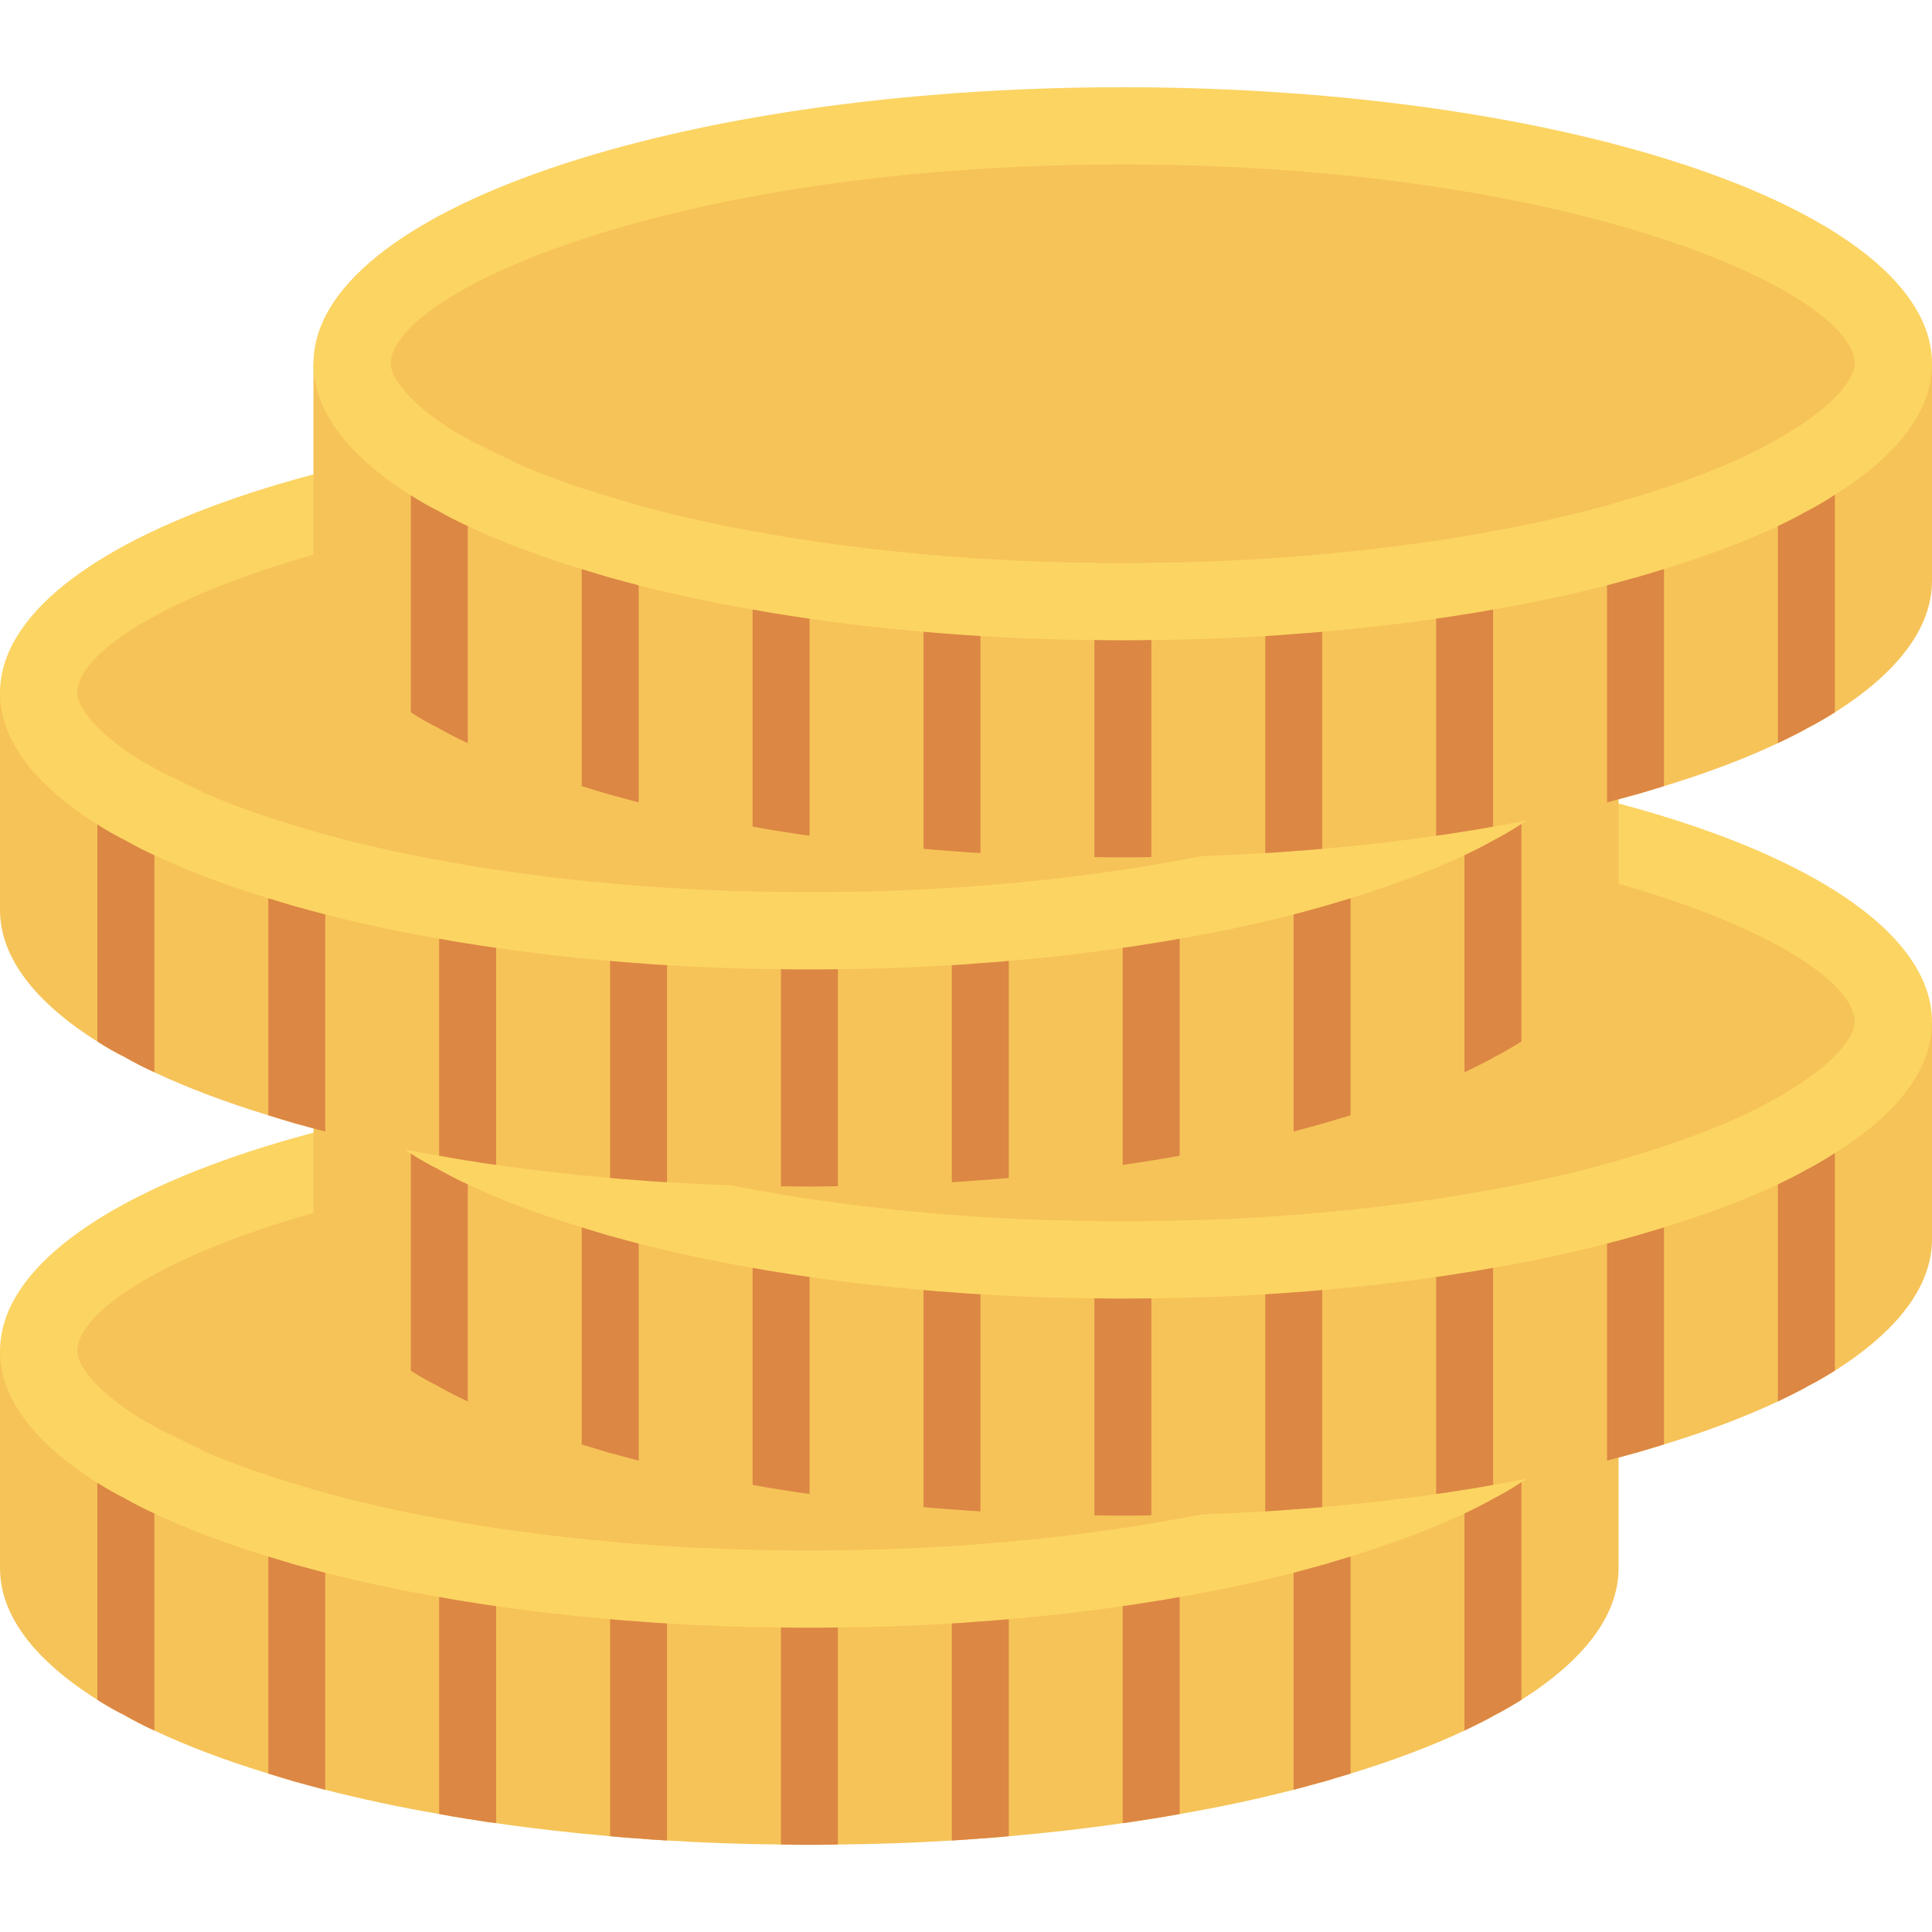
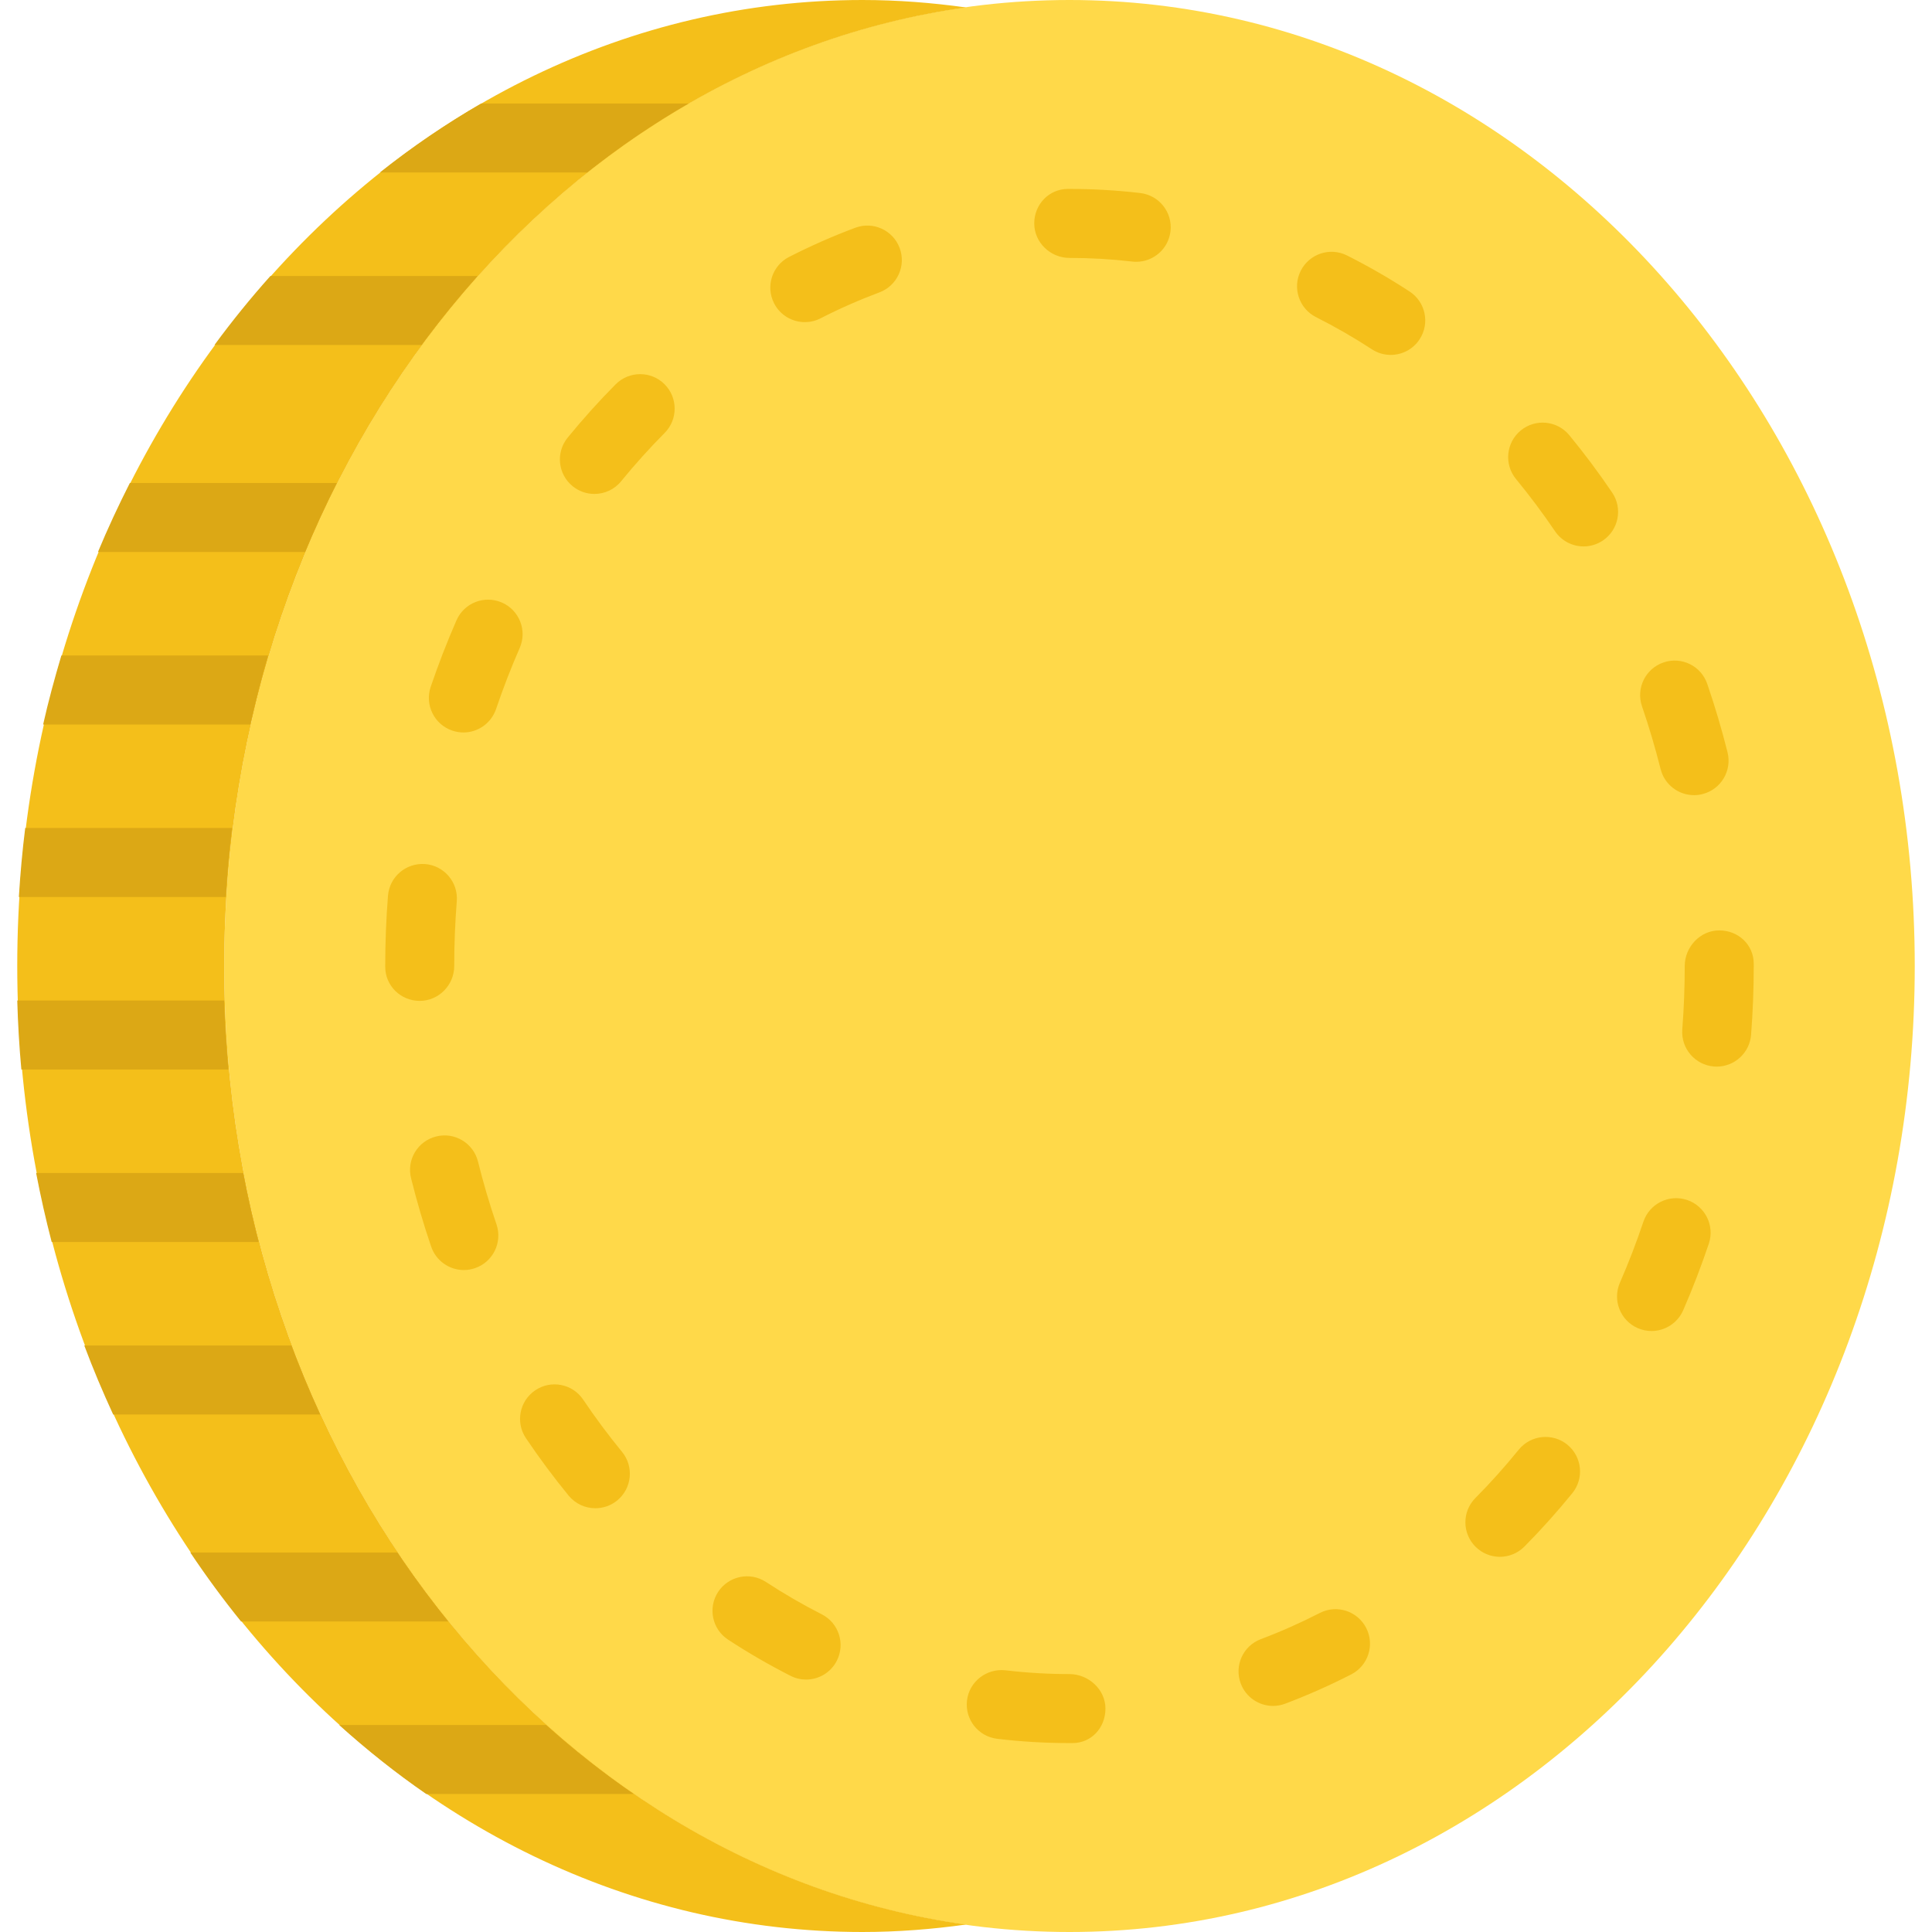
- <svg xmlns="http://www.w3.org/2000/svg" version="1.1" id="Capa_1" x="0px" y="0px" viewBox="0 0 468.293 468.293" style="enable-background:new 0 0 468.293 468.293;" xml:space="preserve">
-   <path style="fill:#F6C358;" d="M392.321,327.514v52.604c0,11.528-8.491,22.367-23.54,31.894c-2.14,1.312-4.418,2.692-6.903,3.935  c0,0-0.069,0-0.069,0.069c-2.14,1.174-4.418,2.279-6.834,3.452c-8.077,3.797-17.397,7.318-27.614,10.424  c-2.278,0.691-4.557,1.38-6.903,2.071h-0.069c-2.209,0.621-4.487,1.242-6.834,1.864c-8.698,2.209-17.88,4.21-27.614,5.868  c-2.278,0.414-4.556,0.828-6.903,1.174h-0.069c-2.278,0.345-4.487,0.758-6.834,1.035c-8.905,1.311-18.087,2.348-27.614,3.175  c-2.278,0.207-4.557,0.415-6.903,0.553h-0.069c-2.278,0.207-4.487,0.346-6.834,0.484c-8.974,0.551-18.225,0.897-27.614,0.966  c-2.278,0.069-4.556,0.069-6.903,0.069h-0.069c-2.347,0-4.556,0-6.834-0.069c-9.389-0.069-18.639-0.415-27.614-0.966  c-2.347-0.138-4.625-0.276-6.903-0.484h-0.069c-2.347-0.138-4.556-0.346-6.834-0.553c-9.527-0.828-18.708-1.864-27.614-3.175  c-2.347-0.276-4.625-0.69-6.903-1.035h-0.069c-2.347-0.346-4.556-0.76-6.834-1.174c-9.734-1.658-18.915-3.659-27.614-5.868  c-2.347-0.622-4.694-1.243-6.903-1.864h-0.069c-2.347-0.691-4.556-1.38-6.834-2.071c-10.217-3.106-19.537-6.627-27.614-10.424  c-2.416-1.104-4.694-2.278-6.903-3.521c0,0-0.069,0-0.069-0.069c-2.416-1.173-4.694-2.484-6.834-3.865  C8.56,402.554,0,391.646,0,380.118v-52.604H392.321z" />
-   <path style="fill:#FCD462;" d="M392.321,327.514c0,11.529-8.491,22.367-23.54,31.756c-2.209,1.449-4.487,2.83-6.973,4.074  c-2.14,1.242-4.418,2.346-6.834,3.52c-8.077,3.797-17.397,7.249-27.614,10.424c-2.278,0.69-4.557,1.381-6.903,2.07h-0.069  c-2.209,0.622-4.487,1.244-6.834,1.864c-8.698,2.21-17.88,4.212-27.614,5.869c-2.278,0.415-4.556,0.828-6.903,1.173h-0.069  c-2.278,0.346-4.487,0.76-6.834,1.036c-8.905,1.312-18.087,2.347-27.614,3.176c-2.278,0.207-4.557,0.414-6.903,0.552h-0.069  c-2.278,0.206-4.487,0.345-6.834,0.483c-8.974,0.553-18.225,0.898-27.614,0.967c-2.278,0.069-4.556,0.069-6.903,0.069h-0.069  c-2.347,0-4.556,0-6.834-0.069c-9.389-0.068-18.639-0.414-27.614-0.967c-2.347-0.138-4.625-0.276-6.903-0.483h-0.069  c-2.347-0.138-4.556-0.345-6.834-0.552c-9.527-0.829-18.708-1.864-27.614-3.176c-2.347-0.276-4.625-0.69-6.903-1.036h-0.069  c-2.347-0.345-4.556-0.758-6.834-1.173c-9.734-1.657-18.915-3.659-27.614-5.869c-2.347-0.62-4.694-1.242-6.903-1.864h-0.069  c-2.347-0.689-4.556-1.38-6.834-2.07c-10.217-3.107-19.537-6.627-27.614-10.424c-2.416-1.105-4.694-2.278-6.903-3.52  c0,0-0.069,0-0.069-0.069c-2.416-1.175-4.694-2.486-6.834-3.866C8.56,349.95,0,339.043,0,327.514  c0-37.002,87.88-67.033,196.195-67.033S392.321,290.512,392.321,327.514z" />
-   <path style="fill:#F6C358;" d="M195.592,375.815c-1.954,0-3.811-0.003-5.726-0.061c-9.034-0.07-17.982-0.384-27.04-0.939  c-2.207-0.131-4.293-0.256-6.378-0.442l-0.835-0.076h-0.326c-1.848-0.119-3.61-0.284-5.415-0.448  c-9.942-0.866-18.613-1.863-26.887-3.079c-1.905-0.232-3.229-0.451-4.543-0.665l-3.723-0.573c-1.387-0.226-4.912-0.872-4.912-0.872  c-8.899-1.512-17.454-3.329-26.366-5.591c-2.064-0.549-4.314-1.143-6.436-1.741l-6.552-1.97c-7.75-2.357-14.893-4.951-21.28-7.732  v-0.058l-10.393-5.067l-3.36-1.89h-0.137c-0.503-0.302-1.012-0.616-1.518-0.942c-11.146-7.009-15.034-13.064-15.034-16.155  c0-17.027,67.375-48.299,177.463-48.299c110.043,0,177.393,31.271,177.393,48.299c0,3.082-3.857,9.085-14.723,15.863  c-2.29,1.497-3.902,2.445-5.442,3.216l-1.027,0.555c-1.704,0.991-3.527,1.857-5.445,2.79c-6.835,3.213-15.317,6.405-25.152,9.463  l-6.485,1.927c-2.122,0.595-4.308,1.192-6.561,1.79c-8.72,2.21-17.271,4.027-25.954,5.506c-1.848,0.335-3.555,0.646-5.268,0.921  l-3.793,0.585c-1.244,0.204-2.485,0.415-3.78,0.567c-8.835,1.29-17.506,2.287-27.064,3.119c-1.979,0.18-3.899,0.354-5.86,0.482  l-1.162,0.076c-2.082,0.186-4.107,0.311-6.253,0.436c-9.113,0.561-18.061,0.875-26.655,0.936c-2.338,0.067-4.299,0.07-6.28,0.07  C196.522,375.815,195.769,375.815,195.592,375.815z" />
-   <g>
-     <path style="fill:#DC8744;" d="M37.416,366.863v52.604c-2.416-1.104-4.694-2.278-6.903-3.521c0,0-0.069,0-0.069-0.069   c-2.416-1.173-4.694-2.484-6.834-3.865v-52.604c2.14,1.38,4.418,2.692,6.834,3.866c0,0.069,0.069,0.069,0.069,0.069   C32.722,364.586,35,365.759,37.416,366.863z" />
-     <path style="fill:#DC8744;" d="M78.837,381.222v52.605c-2.347-0.622-4.694-1.243-6.903-1.864h-0.069   c-2.347-0.691-4.556-1.38-6.834-2.071v-52.604c2.278,0.69,4.487,1.381,6.834,2.07h0.069   C74.143,379.98,76.49,380.602,78.837,381.222z" />
-     <path style="fill:#DC8744;" d="M120.257,389.3v52.604c-2.347-0.276-4.625-0.69-6.903-1.035h-0.069   c-2.347-0.346-4.556-0.76-6.834-1.174v-52.604c2.278,0.415,4.487,0.828,6.834,1.173h0.069   C115.632,388.609,117.91,389.024,120.257,389.3z" />
-     <path style="fill:#DC8744;" d="M161.678,393.511v52.605c-2.347-0.138-4.625-0.276-6.903-0.484h-0.069   c-2.347-0.138-4.556-0.346-6.834-0.553v-52.603c2.278,0.207,4.487,0.414,6.834,0.552h0.069   C157.053,393.234,159.33,393.372,161.678,393.511z" />
-     <path style="fill:#DC8744;" d="M203.098,394.477v52.604c-2.278,0.069-4.556,0.069-6.903,0.069h-0.069c-2.347,0-4.556,0-6.834-0.069   v-52.604c2.278,0.069,4.487,0.069,6.834,0.069h0.069C198.542,394.546,200.82,394.546,203.098,394.477z" />
-     <path style="fill:#DC8744;" d="M244.519,392.476v52.603c-2.278,0.207-4.557,0.415-6.903,0.553h-0.069   c-2.278,0.207-4.487,0.346-6.834,0.484v-52.605c2.347-0.138,4.556-0.276,6.834-0.483h0.069   C239.962,392.889,242.24,392.683,244.519,392.476z" />
-     <path style="fill:#DC8744;" d="M285.939,387.091v52.604c-2.278,0.414-4.556,0.828-6.903,1.174h-0.069   c-2.278,0.345-4.487,0.758-6.834,1.035V389.3c2.347-0.276,4.556-0.69,6.834-1.036h0.069   C281.383,387.919,283.661,387.505,285.939,387.091z" />
-     <path style="fill:#DC8744;" d="M327.36,377.288v52.604c-2.278,0.691-4.557,1.38-6.903,2.071h-0.069   c-2.209,0.621-4.487,1.242-6.834,1.864v-52.605c2.347-0.62,4.625-1.242,6.834-1.864h0.069   C322.803,378.669,325.081,377.978,327.36,377.288z" />
-     <path style="fill:#DC8744;" d="M368.78,359.27v52.742c-2.14,1.312-4.418,2.692-6.903,3.935c0,0-0.069,0-0.069,0.069   c-2.14,1.174-4.418,2.279-6.834,3.452v-52.604c2.416-1.174,4.694-2.278,6.834-3.52C364.293,362.1,366.571,360.719,368.78,359.27z" />
-   </g>
-   <path style="fill:#F6C358;" d="M468.293,247.735v52.604c0,11.528-8.491,22.367-23.54,31.894c-2.14,1.312-4.418,2.692-6.903,3.935  c0,0-0.069,0-0.069,0.069c-2.14,1.174-4.418,2.279-6.834,3.452c-8.077,3.797-17.397,7.318-27.614,10.424  c-2.278,0.691-4.556,1.38-6.903,2.071h-0.069c-2.209,0.621-4.487,1.242-6.834,1.864c-8.698,2.209-17.88,4.21-27.614,5.868  c-2.278,0.414-4.556,0.828-6.903,1.174h-0.069c-2.278,0.345-4.487,0.758-6.834,1.035c-8.905,1.311-18.087,2.348-27.614,3.175  c-2.278,0.207-4.556,0.415-6.903,0.553h-0.069c-2.278,0.207-4.487,0.346-6.834,0.484c-8.974,0.551-18.225,0.897-27.614,0.966  c-2.278,0.069-4.556,0.069-6.903,0.069h-0.069c-2.347,0-4.556,0-6.834-0.069c-9.389-0.069-18.639-0.415-27.614-0.966  c-2.347-0.138-4.625-0.276-6.903-0.484h-0.069c-2.347-0.138-4.556-0.346-6.834-0.553c-9.527-0.828-18.708-1.864-27.614-3.175  c-2.347-0.276-4.625-0.69-6.903-1.035h-0.069c-2.347-0.346-4.556-0.76-6.834-1.174c-9.734-1.658-18.915-3.659-27.614-5.868  c-2.347-0.622-4.694-1.243-6.903-1.864h-0.069c-2.347-0.691-4.556-1.38-6.834-2.071c-10.217-3.106-19.537-6.627-27.614-10.424  c-2.416-1.104-4.694-2.278-6.903-3.521c0,0-0.069,0-0.069-0.069c-2.416-1.173-4.694-2.484-6.834-3.865  c-15.049-9.458-23.61-20.366-23.61-31.894v-52.604H468.293z" />
-   <path style="fill:#FCD462;" d="M468.293,247.735c0,11.529-8.491,22.367-23.54,31.756c-2.209,1.449-4.487,2.83-6.973,4.074  c-2.14,1.242-4.418,2.346-6.834,3.52c-8.077,3.797-17.397,7.249-27.614,10.424c-2.278,0.69-4.556,1.381-6.903,2.071h-0.069  c-2.209,0.622-4.487,1.244-6.834,1.864c-8.698,2.21-17.88,4.212-27.614,5.869c-2.278,0.415-4.556,0.828-6.903,1.173h-0.069  c-2.278,0.346-4.487,0.76-6.834,1.036c-8.905,1.312-18.087,2.347-27.614,3.176c-2.278,0.207-4.556,0.414-6.903,0.552h-0.069  c-2.278,0.206-4.487,0.345-6.834,0.483c-8.974,0.553-18.225,0.898-27.614,0.967c-2.278,0.069-4.556,0.069-6.903,0.069h-0.069  c-2.347,0-4.556,0-6.834-0.069c-9.389-0.068-18.639-0.414-27.614-0.967c-2.347-0.138-4.625-0.276-6.903-0.483h-0.069  c-2.347-0.138-4.556-0.345-6.834-0.552c-9.527-0.829-18.708-1.864-27.614-3.176c-2.347-0.276-4.625-0.69-6.903-1.036h-0.069  c-2.347-0.345-4.556-0.758-6.834-1.173c-9.734-1.657-18.915-3.659-27.614-5.869c-2.347-0.62-4.694-1.242-6.903-1.864h-0.069  c-2.347-0.689-4.556-1.38-6.834-2.071c-10.217-3.107-19.537-6.627-27.614-10.424c-2.416-1.105-4.694-2.278-6.903-3.52  c0,0-0.069,0-0.069-0.069c-2.416-1.175-4.694-2.486-6.834-3.866c-15.049-9.458-23.61-20.365-23.61-31.894  c0-37.002,87.88-67.033,196.195-67.033S468.293,210.732,468.293,247.735z" />
-   <path style="fill:#F6C358;" d="M271.553,296.035c-1.948,0-3.805-0.003-5.713-0.061c-9.091-0.07-18.037-0.384-27.034-0.939  c-2.204-0.131-4.284-0.253-6.36-0.442l-0.848-0.076h-0.348c-1.774-0.113-3.47-0.271-5.201-0.427  c-10.192-0.89-18.863-1.887-27.085-3.101c-1.912-0.232-3.235-0.451-4.552-0.665l-3.723-0.573c-1.43-0.232-4.918-0.869-4.918-0.869  c-8.936-1.524-17.488-3.341-26.351-5.595c-2.07-0.549-4.32-1.143-6.436-1.741l-6.546-1.963c-7.78-2.366-14.924-4.963-21.293-7.738  v-0.073l-10.445-5.076l-3.311-1.863h-0.131c-0.506-0.302-1.015-0.619-1.527-0.948c-11.14-7-15.027-13.055-15.027-16.149  c0-17.027,67.375-48.302,177.463-48.302c110.043,0,177.393,31.274,177.393,48.302c0,3.079-3.857,9.082-14.723,15.86  c-2.305,1.506-3.918,2.454-5.442,3.22l-1.012,0.546c-1.707,0.991-3.534,1.86-5.457,2.793c-6.845,3.22-15.32,6.412-25.152,9.466  c-1.796,0.543-6.488,1.927-6.488,1.927c-2.122,0.595-4.308,1.192-6.561,1.79c-8.677,2.204-17.229,4.021-25.96,5.509  c-1.838,0.335-3.54,0.643-5.25,0.915l-3.82,0.591c-1.238,0.204-2.476,0.412-3.765,0.564c-8.79,1.287-17.457,2.284-27.064,3.119  c-1.991,0.183-3.899,0.357-5.851,0.482l-1.195,0.076c-2.076,0.189-4.091,0.311-6.229,0.436c-9.058,0.561-18.003,0.875-26.655,0.936  c-2.338,0.067-4.299,0.07-6.28,0.07C272.495,296.035,271.732,296.035,271.553,296.035z" />
-   <g>
-     <path style="fill:#DC8744;" d="M113.388,287.084v52.604c-2.416-1.104-4.694-2.278-6.903-3.521c0,0-0.069,0-0.069-0.069   c-2.416-1.173-4.694-2.484-6.834-3.865v-52.604c2.14,1.38,4.418,2.692,6.834,3.866c0,0.069,0.069,0.069,0.069,0.069   C108.694,284.806,110.972,285.979,113.388,287.084z" />
-     <path style="fill:#DC8744;" d="M154.809,301.443v52.605c-2.347-0.622-4.694-1.243-6.903-1.864h-0.069   c-2.347-0.691-4.556-1.38-6.834-2.071v-52.604c2.278,0.69,4.487,1.381,6.834,2.071h0.069   C150.115,300.2,152.462,300.822,154.809,301.443z" />
-     <path style="fill:#DC8744;" d="M196.229,309.52v52.604c-2.347-0.276-4.625-0.69-6.903-1.035h-0.069   c-2.347-0.346-4.556-0.76-6.834-1.174v-52.604c2.278,0.415,4.487,0.828,6.834,1.173h0.069   C191.604,308.83,193.882,309.244,196.229,309.52z" />
-     <path style="fill:#DC8744;" d="M237.65,313.731v52.605c-2.347-0.138-4.625-0.276-6.903-0.484h-0.069   c-2.347-0.138-4.556-0.346-6.834-0.553v-52.603c2.278,0.207,4.487,0.414,6.834,0.552h0.069   C233.025,313.454,235.303,313.593,237.65,313.731z" />
-     <path style="fill:#DC8744;" d="M279.07,314.697v52.604c-2.278,0.069-4.556,0.069-6.903,0.069h-0.069c-2.347,0-4.556,0-6.834-0.069   v-52.604c2.278,0.069,4.487,0.069,6.834,0.069h0.069C274.514,314.766,276.792,314.766,279.07,314.697z" />
-     <path style="fill:#DC8744;" d="M320.491,312.696v52.603c-2.278,0.207-4.556,0.415-6.903,0.553h-0.069   c-2.278,0.207-4.487,0.346-6.834,0.484v-52.605c2.347-0.138,4.556-0.276,6.834-0.483h0.069   C315.934,313.11,318.213,312.903,320.491,312.696z" />
-     <path style="fill:#DC8744;" d="M361.911,307.311v52.604c-2.278,0.414-4.556,0.828-6.903,1.174h-0.069   c-2.278,0.345-4.487,0.758-6.834,1.035V309.52c2.347-0.276,4.556-0.69,6.834-1.036h0.069   C357.355,308.139,359.633,307.726,361.911,307.311z" />
-     <path style="fill:#DC8744;" d="M403.332,297.508v52.604c-2.278,0.691-4.556,1.38-6.903,2.071h-0.069   c-2.209,0.621-4.487,1.242-6.834,1.864v-52.605c2.347-0.62,4.625-1.242,6.834-1.864h0.069   C398.775,298.889,401.053,298.198,403.332,297.508z" />
-     <path style="fill:#DC8744;" d="M444.752,279.49v52.742c-2.14,1.312-4.418,2.692-6.903,3.935c0,0-0.069,0-0.069,0.069   c-2.14,1.174-4.418,2.279-6.834,3.452v-52.604c2.416-1.174,4.694-2.278,6.834-3.52C440.265,282.32,442.543,280.94,444.752,279.49z" />
-   </g>
-   <path style="fill:#F6C358;" d="M392.321,167.955v52.604c0,11.528-8.491,22.367-23.54,31.894c-2.14,1.312-4.418,2.692-6.903,3.935  c0,0-0.069,0-0.069,0.069c-2.14,1.174-4.418,2.279-6.834,3.452c-8.077,3.797-17.397,7.318-27.614,10.424  c-2.278,0.691-4.557,1.38-6.903,2.071h-0.069c-2.209,0.621-4.487,1.242-6.834,1.864c-8.698,2.209-17.88,4.21-27.614,5.868  c-2.278,0.414-4.556,0.828-6.903,1.174h-0.069c-2.278,0.345-4.487,0.758-6.834,1.035c-8.905,1.311-18.087,2.348-27.614,3.175  c-2.278,0.207-4.557,0.415-6.903,0.553h-0.069c-2.278,0.207-4.487,0.346-6.834,0.484c-8.974,0.551-18.225,0.897-27.614,0.966  c-2.278,0.069-4.556,0.069-6.903,0.069h-0.069c-2.347,0-4.556,0-6.834-0.069c-9.389-0.069-18.639-0.415-27.614-0.966  c-2.347-0.138-4.625-0.276-6.903-0.484h-0.069c-2.347-0.138-4.556-0.346-6.834-0.553c-9.527-0.828-18.708-1.864-27.614-3.175  c-2.347-0.276-4.625-0.69-6.903-1.035h-0.069c-2.347-0.345-4.556-0.76-6.834-1.174c-9.734-1.658-18.915-3.659-27.614-5.868  c-2.347-0.622-4.694-1.243-6.903-1.864h-0.069c-2.347-0.691-4.556-1.38-6.834-2.071c-10.217-3.106-19.537-6.627-27.614-10.424  c-2.416-1.104-4.694-2.278-6.903-3.521c0,0-0.069,0-0.069-0.069c-2.416-1.173-4.694-2.484-6.834-3.865  C8.56,242.995,0,232.087,0,220.559v-52.604H392.321z" />
-   <path style="fill:#FCD462;" d="M392.321,167.955c0,11.529-8.491,22.367-23.54,31.756c-2.209,1.449-4.487,2.83-6.973,4.074  c-2.14,1.242-4.418,2.346-6.834,3.52c-8.077,3.797-17.397,7.249-27.614,10.424c-2.278,0.69-4.557,1.381-6.903,2.07h-0.069  c-2.209,0.622-4.487,1.244-6.834,1.864c-8.698,2.21-17.88,4.212-27.614,5.869c-2.278,0.415-4.556,0.828-6.903,1.173h-0.069  c-2.278,0.346-4.487,0.76-6.834,1.036c-8.905,1.312-18.087,2.347-27.614,3.176c-2.278,0.207-4.557,0.414-6.903,0.552h-0.069  c-2.278,0.206-4.487,0.345-6.834,0.483c-8.974,0.553-18.225,0.898-27.614,0.967c-2.278,0.069-4.556,0.069-6.903,0.069h-0.069  c-2.347,0-4.556,0-6.834-0.069c-9.389-0.068-18.639-0.414-27.614-0.967c-2.347-0.138-4.625-0.276-6.903-0.483h-0.069  c-2.347-0.138-4.556-0.345-6.834-0.552c-9.527-0.829-18.708-1.864-27.614-3.176c-2.347-0.276-4.625-0.69-6.903-1.036h-0.069  c-2.347-0.345-4.556-0.758-6.834-1.173c-9.734-1.657-18.915-3.659-27.614-5.869c-2.347-0.62-4.694-1.242-6.903-1.864h-0.069  c-2.347-0.689-4.556-1.38-6.834-2.07c-10.217-3.107-19.537-6.627-27.614-10.424c-2.416-1.105-4.694-2.278-6.903-3.52  c0,0-0.069,0-0.069-0.069c-2.416-1.175-4.694-2.486-6.834-3.866C8.56,190.391,0,179.484,0,167.955  c0-37.002,87.88-67.033,196.195-67.033S392.321,130.953,392.321,167.955z" />
-   <path style="fill:#F6C358;" d="M195.604,216.254c-1.966,0-3.835-0.003-5.762-0.058c-9.061-0.073-18.009-0.387-27.015-0.939  c-2.183-0.131-4.268-0.253-6.354-0.445l-0.848-0.076h-0.348c-1.774-0.113-3.47-0.271-5.201-0.427  c-10.192-0.89-18.863-1.887-27.085-3.101c-1.893-0.232-3.198-0.445-4.497-0.655l-3.774-0.579c-1.387-0.226-4.912-0.872-4.912-0.872  c-8.912-1.515-17.463-3.332-26.36-5.595c-2.082-0.549-4.326-1.143-6.442-1.738l-6.53-1.966c-7.78-2.366-14.927-4.96-21.302-7.738  v-0.073L38.72,186.91l-3.308-1.857h-0.125c-0.506-0.302-1.012-0.616-1.521-0.942c-11.146-7.009-15.034-13.064-15.034-16.155  c0-17.027,67.375-48.302,177.463-48.302c110.043,0,177.393,31.274,177.393,48.302c0,3.079-3.857,9.082-14.723,15.866  c-2.302,1.5-3.921,2.451-5.442,3.213l-1.012,0.546c-1.707,0.991-3.534,1.86-5.457,2.793c-6.845,3.22-15.32,6.412-25.152,9.466  l-6.488,1.93c-2.116,0.595-4.293,1.189-6.537,1.78c-8.732,2.22-17.284,4.037-25.979,5.515c-1.887,0.341-3.631,0.662-5.378,0.939  l-3.729,0.573c-1.229,0.201-2.457,0.409-3.735,0.558c-8.79,1.287-17.457,2.284-27.064,3.119c-1.976,0.18-3.893,0.357-5.848,0.482  l-1.198,0.076c-2.082,0.189-4.107,0.314-6.253,0.442c-9.037,0.555-17.985,0.869-26.637,0.933c-2.32,0.064-4.293,0.067-6.284,0.067  C196.516,216.254,195.778,216.254,195.604,216.254z" />
-   <g>
-     <path style="fill:#DC8744;" d="M37.416,207.304v52.604c-2.416-1.104-4.694-2.278-6.903-3.521c0,0-0.069,0-0.069-0.069   c-2.416-1.173-4.694-2.484-6.834-3.865v-52.604c2.14,1.38,4.418,2.692,6.834,3.866c0,0.069,0.069,0.069,0.069,0.069   C32.722,205.026,35,206.199,37.416,207.304z" />
-     <path style="fill:#DC8744;" d="M78.837,221.663v52.605c-2.347-0.622-4.694-1.243-6.903-1.864h-0.069   c-2.347-0.691-4.556-1.38-6.834-2.071v-52.604c2.278,0.69,4.487,1.381,6.834,2.07h0.069   C74.143,220.421,76.49,221.043,78.837,221.663z" />
-     <path style="fill:#DC8744;" d="M120.257,229.74v52.604c-2.347-0.276-4.625-0.69-6.903-1.035h-0.069   c-2.347-0.345-4.556-0.76-6.834-1.174v-52.604c2.278,0.415,4.487,0.828,6.834,1.173h0.069   C115.632,229.05,117.91,229.465,120.257,229.74z" />
-     <path style="fill:#DC8744;" d="M161.678,233.951v52.605c-2.347-0.138-4.625-0.276-6.903-0.484h-0.069   c-2.347-0.138-4.556-0.346-6.834-0.553v-52.603c2.278,0.207,4.487,0.414,6.834,0.552h0.069   C157.053,233.675,159.33,233.813,161.678,233.951z" />
-     <path style="fill:#DC8744;" d="M203.098,234.918v52.604c-2.278,0.069-4.556,0.069-6.903,0.069h-0.069c-2.347,0-4.556,0-6.834-0.069   v-52.604c2.278,0.069,4.487,0.069,6.834,0.069h0.069C198.542,234.987,200.82,234.987,203.098,234.918z" />
-     <path style="fill:#DC8744;" d="M244.519,232.916v52.603c-2.278,0.207-4.557,0.415-6.903,0.553h-0.069   c-2.278,0.207-4.487,0.346-6.834,0.484v-52.605c2.347-0.138,4.556-0.276,6.834-0.483h0.069   C239.962,233.33,242.24,233.124,244.519,232.916z" />
-     <path style="fill:#DC8744;" d="M285.939,227.531v52.604c-2.278,0.414-4.556,0.828-6.903,1.174h-0.069   c-2.278,0.345-4.487,0.758-6.834,1.035V229.74c2.347-0.276,4.556-0.69,6.834-1.036h0.069   C281.383,228.36,283.661,227.946,285.939,227.531z" />
-     <path style="fill:#DC8744;" d="M327.36,217.728v52.604c-2.278,0.691-4.557,1.38-6.903,2.071h-0.069   c-2.209,0.621-4.487,1.242-6.834,1.864v-52.605c2.347-0.62,4.625-1.242,6.834-1.864h0.069   C322.803,219.109,325.081,218.418,327.36,217.728z" />
-     <path style="fill:#DC8744;" d="M368.78,199.71v52.742c-2.14,1.312-4.418,2.692-6.903,3.935c0,0-0.069,0-0.069,0.069   c-2.14,1.174-4.418,2.279-6.834,3.452v-52.604c2.416-1.174,4.694-2.278,6.834-3.52C364.293,202.54,366.571,201.16,368.78,199.71z" />
-   </g>
-   <path style="fill:#F6C358;" d="M468.293,88.175v52.604c0,11.528-8.491,22.367-23.54,31.894c-2.14,1.312-4.418,2.692-6.903,3.935  c0,0-0.069,0-0.069,0.069c-2.14,1.174-4.418,2.279-6.834,3.452c-8.077,3.797-17.397,7.318-27.614,10.424  c-2.278,0.691-4.556,1.38-6.903,2.071h-0.069c-2.209,0.621-4.487,1.242-6.834,1.864c-8.698,2.209-17.88,4.21-27.614,5.868  c-2.278,0.414-4.556,0.828-6.903,1.174h-0.069c-2.278,0.345-4.487,0.758-6.834,1.035c-8.905,1.311-18.087,2.348-27.614,3.175  c-2.278,0.207-4.556,0.415-6.903,0.553h-0.069c-2.278,0.207-4.487,0.346-6.834,0.484c-8.974,0.551-18.225,0.897-27.614,0.966  c-2.278,0.069-4.556,0.069-6.903,0.069h-0.069c-2.347,0-4.556,0-6.834-0.069c-9.389-0.069-18.639-0.415-27.614-0.966  c-2.347-0.138-4.625-0.276-6.903-0.484h-0.069c-2.347-0.138-4.556-0.346-6.834-0.553c-9.527-0.828-18.708-1.864-27.614-3.175  c-2.347-0.276-4.625-0.69-6.903-1.035h-0.069c-2.347-0.345-4.556-0.76-6.834-1.174c-9.734-1.658-18.915-3.659-27.614-5.868  c-2.347-0.622-4.694-1.243-6.903-1.864h-0.069c-2.347-0.691-4.556-1.38-6.834-2.071c-10.217-3.106-19.537-6.627-27.614-10.424  c-2.416-1.104-4.694-2.278-6.903-3.521c0,0-0.069,0-0.069-0.069c-2.416-1.173-4.694-2.484-6.834-3.865  c-15.049-9.458-23.61-20.366-23.61-31.894V88.175H468.293z" />
-   <path style="fill:#FCD462;" d="M468.293,88.175c0,11.529-8.491,22.367-23.54,31.756c-2.209,1.449-4.487,2.83-6.973,4.074  c-2.14,1.242-4.418,2.346-6.834,3.52c-8.077,3.797-17.397,7.249-27.614,10.424c-2.278,0.69-4.556,1.381-6.903,2.071h-0.069  c-2.209,0.622-4.487,1.244-6.834,1.864c-8.698,2.21-17.88,4.212-27.614,5.869c-2.278,0.415-4.556,0.828-6.903,1.173h-0.069  c-2.278,0.346-4.487,0.76-6.834,1.036c-8.905,1.312-18.087,2.347-27.614,3.176c-2.278,0.207-4.556,0.414-6.903,0.552h-0.069  c-2.278,0.206-4.487,0.345-6.834,0.483c-8.974,0.553-18.225,0.898-27.614,0.967c-2.278,0.069-4.556,0.069-6.903,0.069h-0.069  c-2.347,0-4.556,0-6.834-0.069c-9.389-0.068-18.639-0.414-27.614-0.967c-2.347-0.138-4.625-0.276-6.903-0.483h-0.069  c-2.347-0.138-4.556-0.345-6.834-0.552c-9.527-0.829-18.708-1.864-27.614-3.176c-2.347-0.276-4.625-0.69-6.903-1.036h-0.069  c-2.347-0.345-4.556-0.758-6.834-1.173c-9.734-1.657-18.915-3.659-27.614-5.869c-2.347-0.62-4.694-1.242-6.903-1.864h-0.069  c-2.347-0.689-4.556-1.38-6.834-2.071c-10.217-3.107-19.537-6.627-27.614-10.424c-2.416-1.105-4.694-2.278-6.903-3.52  c0,0-0.069,0-0.069-0.069c-2.416-1.175-4.694-2.486-6.834-3.866c-15.049-9.458-23.61-20.365-23.61-31.894  c0-37.002,87.88-67.033,196.195-67.033S468.293,51.173,468.293,88.175z" />
-   <path style="fill:#F6C358;" d="M271.553,136.477c-1.948,0-3.805-0.003-5.713-0.061c-9.085-0.073-18.034-0.387-27.04-0.939  c-2.198-0.131-4.277-0.256-6.354-0.445l-0.848-0.076h-0.348c-1.774-0.113-3.47-0.271-5.201-0.427  c-10.18-0.89-18.851-1.887-27.091-3.098c-1.86-0.229-3.162-0.445-4.457-0.652l-3.808-0.585c-1.378-0.223-4.921-0.872-4.921-0.872  c-8.905-1.515-17.457-3.332-26.351-5.595c-2.082-0.549-4.326-1.143-6.436-1.738l-6.567-1.97c-7.75-2.357-14.89-4.954-21.271-7.732  v-0.076l-10.445-5.076l-3.311-1.863h-0.134c-0.503-0.299-1.006-0.613-1.506-0.936c-11.159-7.012-15.046-13.067-15.046-16.162  c0-17.027,67.375-48.302,177.463-48.302c110.043,0,177.393,31.274,177.393,48.302c0,3.079-3.857,9.082-14.723,15.866  c-2.302,1.5-3.921,2.451-5.442,3.213l-1.012,0.546c-1.738,1.009-3.601,1.893-5.561,2.848c-6.735,3.165-15.216,6.357-25.052,9.415  l-6.485,1.927c-2.116,0.595-4.293,1.189-6.537,1.78c-8.732,2.22-17.284,4.037-25.979,5.515c-1.912,0.348-3.649,0.665-5.39,0.939  l-3.762,0.579c-1.223,0.201-2.442,0.405-3.713,0.555c-8.774,1.287-17.448,2.28-27.04,3.116c-1.991,0.183-3.899,0.357-5.851,0.482  l-1.195,0.076c-2.076,0.189-4.091,0.314-6.229,0.439c-9.061,0.558-18.009,0.872-26.662,0.936c-2.332,0.067-4.293,0.07-6.274,0.07  C272.495,136.477,271.732,136.477,271.553,136.477z" />
-   <g>
-     <path style="fill:#DC8744;" d="M113.388,127.524v52.604c-2.416-1.104-4.694-2.278-6.903-3.521c0,0-0.069,0-0.069-0.069   c-2.416-1.173-4.694-2.484-6.834-3.865v-52.604c2.14,1.38,4.418,2.692,6.834,3.866c0,0.069,0.069,0.069,0.069,0.069   C108.694,125.246,110.972,126.42,113.388,127.524z" />
-     <path style="fill:#DC8744;" d="M154.809,141.883v52.605c-2.347-0.622-4.694-1.243-6.903-1.864h-0.069   c-2.347-0.691-4.556-1.38-6.834-2.071v-52.604c2.278,0.69,4.487,1.381,6.834,2.071h0.069   C150.115,140.641,152.462,141.263,154.809,141.883z" />
-     <path style="fill:#DC8744;" d="M196.229,149.96v52.604c-2.347-0.276-4.625-0.69-6.903-1.035h-0.069   c-2.347-0.345-4.556-0.76-6.834-1.174v-52.604c2.278,0.415,4.487,0.828,6.834,1.173h0.069   C191.604,149.27,193.882,149.685,196.229,149.96z" />
-     <path style="fill:#DC8744;" d="M237.65,154.171v52.605c-2.347-0.138-4.625-0.276-6.903-0.484h-0.069   c-2.347-0.138-4.556-0.346-6.834-0.553v-52.603c2.278,0.207,4.487,0.414,6.834,0.552h0.069   C233.025,153.895,235.303,154.033,237.65,154.171z" />
-     <path style="fill:#DC8744;" d="M279.07,155.138v52.604c-2.278,0.069-4.556,0.069-6.903,0.069h-0.069c-2.347,0-4.556,0-6.834-0.069   v-52.604c2.278,0.069,4.487,0.069,6.834,0.069h0.069C274.514,155.207,276.792,155.207,279.07,155.138z" />
-     <path style="fill:#DC8744;" d="M320.491,153.137v52.603c-2.278,0.207-4.556,0.415-6.903,0.553h-0.069   c-2.278,0.207-4.487,0.346-6.834,0.484v-52.605c2.347-0.138,4.556-0.276,6.834-0.483h0.069   C315.934,153.55,318.213,153.344,320.491,153.137z" />
-     <path style="fill:#DC8744;" d="M361.911,147.752v52.604c-2.278,0.414-4.556,0.828-6.903,1.174h-0.069   c-2.278,0.345-4.487,0.758-6.834,1.035V149.96c2.347-0.276,4.556-0.69,6.834-1.036h0.069   C357.355,148.58,359.633,148.166,361.911,147.752z" />
-     <path style="fill:#DC8744;" d="M403.332,137.949v52.604c-2.278,0.691-4.556,1.38-6.903,2.071h-0.069   c-2.209,0.621-4.487,1.242-6.834,1.864v-52.605c2.347-0.62,4.625-1.242,6.834-1.864h0.069   C398.775,139.33,401.053,138.639,403.332,137.949z" />
-     <path style="fill:#DC8744;" d="M444.752,119.931v52.742c-2.14,1.312-4.418,2.692-6.903,3.935c0,0-0.069,0-0.069,0.069   c-2.14,1.174-4.418,2.279-6.834,3.452v-52.604c2.416-1.174,4.694-2.278,6.834-3.52C440.265,122.76,442.543,121.38,444.752,119.931z   " />
+ <svg xmlns="http://www.w3.org/2000/svg" version="1.1" id="Capa_1" x="0px" y="0px" viewBox="0 0 56 56" style="enable-background:new 0 0 56 56;" xml:space="preserve">
+   <g id="XMLID_100_">
+     <path id="XMLID_99_" style="fill:#FFD949;" d="M31,56C17.469,56,6.5,43.464,6.5,28S17.469,0,31,0c13.531,0,24.5,12.536,24.5,28   S44.531,56,31,56" />
+     <path id="XMLID_132_" style="fill:#F4BF1A;" d="M6.5,28C6.5,13.698,15.885,1.908,28,0.216C27.016,0.079,26.016,0,25,0   C11.469,0,0.5,12.536,0.5,28S11.469,56,25,56c1.016,0,2.016-0.079,3-0.216C15.885,54.092,6.5,42.302,6.5,28" />
+     <path id="XMLID_115_" style="fill:#F4BF1A;" d="M31.085,50.524h-0.086c-0.7,0-1.405-0.042-2.095-0.124   c-0.549-0.066-0.94-0.563-0.875-1.112c0.066-0.549,0.567-0.932,1.112-0.874c0.612,0.073,1.237,0.11,1.858,0.11   c0.553,0,1.043,0.448,1.043,1C32.042,50.076,31.639,50.524,31.085,50.524 M36.9,49.447c-0.404,0-0.785-0.247-0.936-0.648   c-0.195-0.517,0.066-1.094,0.583-1.288c0.576-0.217,1.151-0.472,1.706-0.757c0.492-0.254,1.094-0.059,1.347,0.433   c0.252,0.491,0.058,1.094-0.434,1.346c-0.623,0.32-1.266,0.604-1.914,0.849C37.137,49.426,37.018,49.447,36.9,49.447    M23.365,48.683c-0.152,0-0.307-0.035-0.452-0.109c-0.615-0.313-1.224-0.664-1.809-1.048c-0.462-0.302-0.591-0.921-0.289-1.384   c0.304-0.461,0.922-0.591,1.385-0.289c0.523,0.343,1.068,0.659,1.618,0.938c0.492,0.25,0.689,0.852,0.439,1.344   C24.081,48.483,23.729,48.683,23.365,48.683 M43.475,45.125c-0.254,0-0.509-0.097-0.704-0.29c-0.392-0.389-0.395-1.022-0.006-1.414   c0.435-0.438,0.858-0.91,1.257-1.402c0.349-0.428,0.979-0.493,1.407-0.145c0.428,0.348,0.494,0.978,0.145,1.407   c-0.441,0.542-0.908,1.063-1.389,1.548C43.989,45.026,43.731,45.125,43.475,45.125 M17.257,43.717   c-0.289,0-0.576-0.125-0.774-0.365c-0.434-0.53-0.851-1.09-1.238-1.665c-0.309-0.458-0.188-1.08,0.27-1.389   c0.457-0.309,1.079-0.189,1.388,0.27c0.353,0.524,0.732,1.034,1.127,1.515c0.35,0.427,0.288,1.057-0.139,1.408   C17.706,43.643,17.48,43.717,17.257,43.717 M47.871,38.58c-0.134,0-0.269-0.027-0.399-0.083c-0.507-0.221-0.738-0.81-0.518-1.317   c0.251-0.574,0.48-1.17,0.681-1.769c0.176-0.522,0.743-0.805,1.267-0.629c0.523,0.177,0.805,0.743,0.629,1.267   c-0.22,0.653-0.47,1.303-0.743,1.93C48.623,38.355,48.255,38.58,47.871,38.58 M13.445,36.813c-0.416,0-0.805-0.263-0.947-0.678   c-0.221-0.648-0.417-1.315-0.583-1.983c-0.134-0.536,0.192-1.078,0.728-1.211c0.534-0.136,1.079,0.192,1.212,0.728   c0.153,0.613,0.333,1.226,0.536,1.82c0.178,0.523-0.101,1.091-0.623,1.269C13.662,36.795,13.552,36.813,13.445,36.813    M49.76,30.916c-0.026,0-0.052-0.001-0.078-0.003c-0.551-0.043-0.962-0.524-0.92-1.075c0.047-0.606,0.071-1.225,0.071-1.838   c0-0.552,0.448-1.032,1-1.032c0.552,0,1,0.415,1,0.967V28c0,0.665-0.026,1.335-0.077,1.993   C50.716,30.517,50.277,30.916,49.76,30.916 M12.166,29.011c-0.552,0-1-0.437-1-0.989V28c0-0.682,0.027-1.368,0.08-2.037   c0.044-0.55,0.523-0.958,1.076-0.918c0.551,0.044,0.962,0.526,0.918,1.076c-0.049,0.618-0.074,1.25-0.074,1.879   C13.166,28.552,12.718,29.011,12.166,29.011 M49.102,23.048c-0.447,0-0.854-0.302-0.968-0.755c-0.155-0.615-0.336-1.227-0.54-1.821   c-0.179-0.522,0.1-1.091,0.622-1.27c0.523-0.181,1.092,0.099,1.27,0.622c0.222,0.646,0.419,1.312,0.587,1.979   c0.135,0.536-0.19,1.079-0.725,1.214C49.267,23.039,49.185,23.048,49.102,23.048 M13.432,21.231c-0.107,0-0.215-0.018-0.322-0.054   c-0.523-0.177-0.803-0.745-0.626-1.268c0.221-0.65,0.472-1.299,0.747-1.928c0.222-0.507,0.81-0.736,1.317-0.516   c0.506,0.221,0.737,0.811,0.516,1.317c-0.253,0.577-0.483,1.173-0.685,1.769C14.236,20.968,13.849,21.231,13.432,21.231    M45.902,15.838c-0.321,0-0.635-0.154-0.829-0.44c-0.354-0.522-0.734-1.031-1.13-1.512c-0.351-0.426-0.29-1.057,0.136-1.408   c0.426-0.351,1.057-0.29,1.408,0.136c0.435,0.529,0.853,1.088,1.242,1.663c0.31,0.457,0.19,1.079-0.267,1.389   C46.29,15.782,46.096,15.838,45.902,15.838 M17.228,14.317c-0.222,0-0.446-0.074-0.632-0.226c-0.428-0.349-0.491-0.979-0.141-1.407   c0.441-0.54,0.909-1.06,1.391-1.545c0.39-0.39,1.023-0.393,1.414-0.004c0.392,0.39,0.394,1.022,0.005,1.414   c-0.436,0.439-0.861,0.91-1.262,1.401C17.807,14.192,17.519,14.317,17.228,14.317 M40.31,10.287c-0.187,0-0.376-0.052-0.544-0.162   c-0.523-0.341-1.069-0.655-1.622-0.934c-0.492-0.249-0.69-0.85-0.441-1.343c0.249-0.491,0.849-0.692,1.343-0.442   c0.618,0.311,1.227,0.662,1.811,1.043c0.463,0.302,0.594,0.922,0.292,1.384C40.957,10.128,40.638,10.287,40.31,10.287    M23.329,9.337c-0.364,0-0.715-0.199-0.892-0.546c-0.251-0.492-0.055-1.094,0.437-1.345c0.623-0.317,1.267-0.602,1.916-0.844   c0.516-0.194,1.093,0.068,1.287,0.586c0.193,0.517-0.069,1.093-0.587,1.287c-0.578,0.216-1.153,0.469-1.709,0.753   C23.637,9.302,23.481,9.337,23.329,9.337 M32.935,7.588c-0.039,0-0.078-0.002-0.117-0.007c-0.602-0.07-1.214-0.105-1.819-0.105   c-0.552,0-1.021-0.448-1.021-1c0-0.552,0.427-1,0.979-1h0.042c0.682,0,1.372,0.04,2.05,0.119c0.548,0.063,0.942,0.559,0.878,1.108   C33.869,7.213,33.435,7.588,32.935,7.588" />
+     <path id="XMLID_114_" style="fill:#DCA815;" d="M6.498,29H0.5c0.02,0.673,0.058,1.34,0.119,2h6.003   C6.56,30.34,6.519,29.673,6.498,29" />
+     <path id="XMLID_113_" style="fill:#DCA815;" d="M6.727,24H0.731c-0.083,0.659-0.143,1.327-0.184,2h5.999   C6.588,25.327,6.644,24.659,6.727,24" />
+     <path id="XMLID_112_" style="fill:#DCA815;" d="M7.048,34H1.047c0.13,0.676,0.28,1.343,0.451,2h5.999   C7.327,35.343,7.178,34.676,7.048,34" />
+     <path id="XMLID_111_" style="fill:#DCA815;" d="M8.447,39H2.443c0.255,0.682,0.537,1.347,0.837,2h6.001   C8.981,40.348,8.702,39.681,8.447,39" />
+     <path id="XMLID_110_" style="fill:#DCA815;" d="M7.772,19H1.779c-0.195,0.657-0.377,1.322-0.529,2h6.007   C7.409,20.324,7.578,19.655,7.772,19" />
+     <path id="XMLID_109_" style="fill:#DCA815;" d="M9.764,14h-6c-0.33,0.651-0.641,1.317-0.925,2h6.004   C9.127,15.318,9.434,14.651,9.764,14" />
+     <path id="XMLID_108_" style="fill:#DCA815;" d="M13.845,8H7.838c-0.569,0.636-1.11,1.303-1.622,2h6.005   C12.734,9.303,13.276,8.636,13.845,8" />
+     <path id="XMLID_107_" style="fill:#DCA815;" d="M19.96,3h-6.013c-1.022,0.59-2.002,1.258-2.936,2h6.009   C17.955,4.258,18.937,3.59,19.96,3" />
+     <path id="XMLID_106_" style="fill:#DCA815;" d="M11.519,45H5.516c0.464,0.693,0.954,1.36,1.472,2h6.007   C12.477,46.36,11.984,45.693,11.519,45" />
+     <path id="XMLID_105_" style="fill:#DCA815;" d="M9.832,50c0.803,0.723,1.644,1.394,2.524,2h6.014c-0.884-0.607-1.734-1.274-2.54-2   H9.832z" />
  </g>
  <g>
</g>
  <g>
</g>
  <g>
</g>
  <g>
</g>
  <g>
</g>
  <g>
</g>
  <g>
</g>
  <g>
</g>
  <g>
</g>
  <g>
</g>
  <g>
</g>
  <g>
</g>
  <g>
</g>
  <g>
</g>
  <g>
</g>
</svg>
